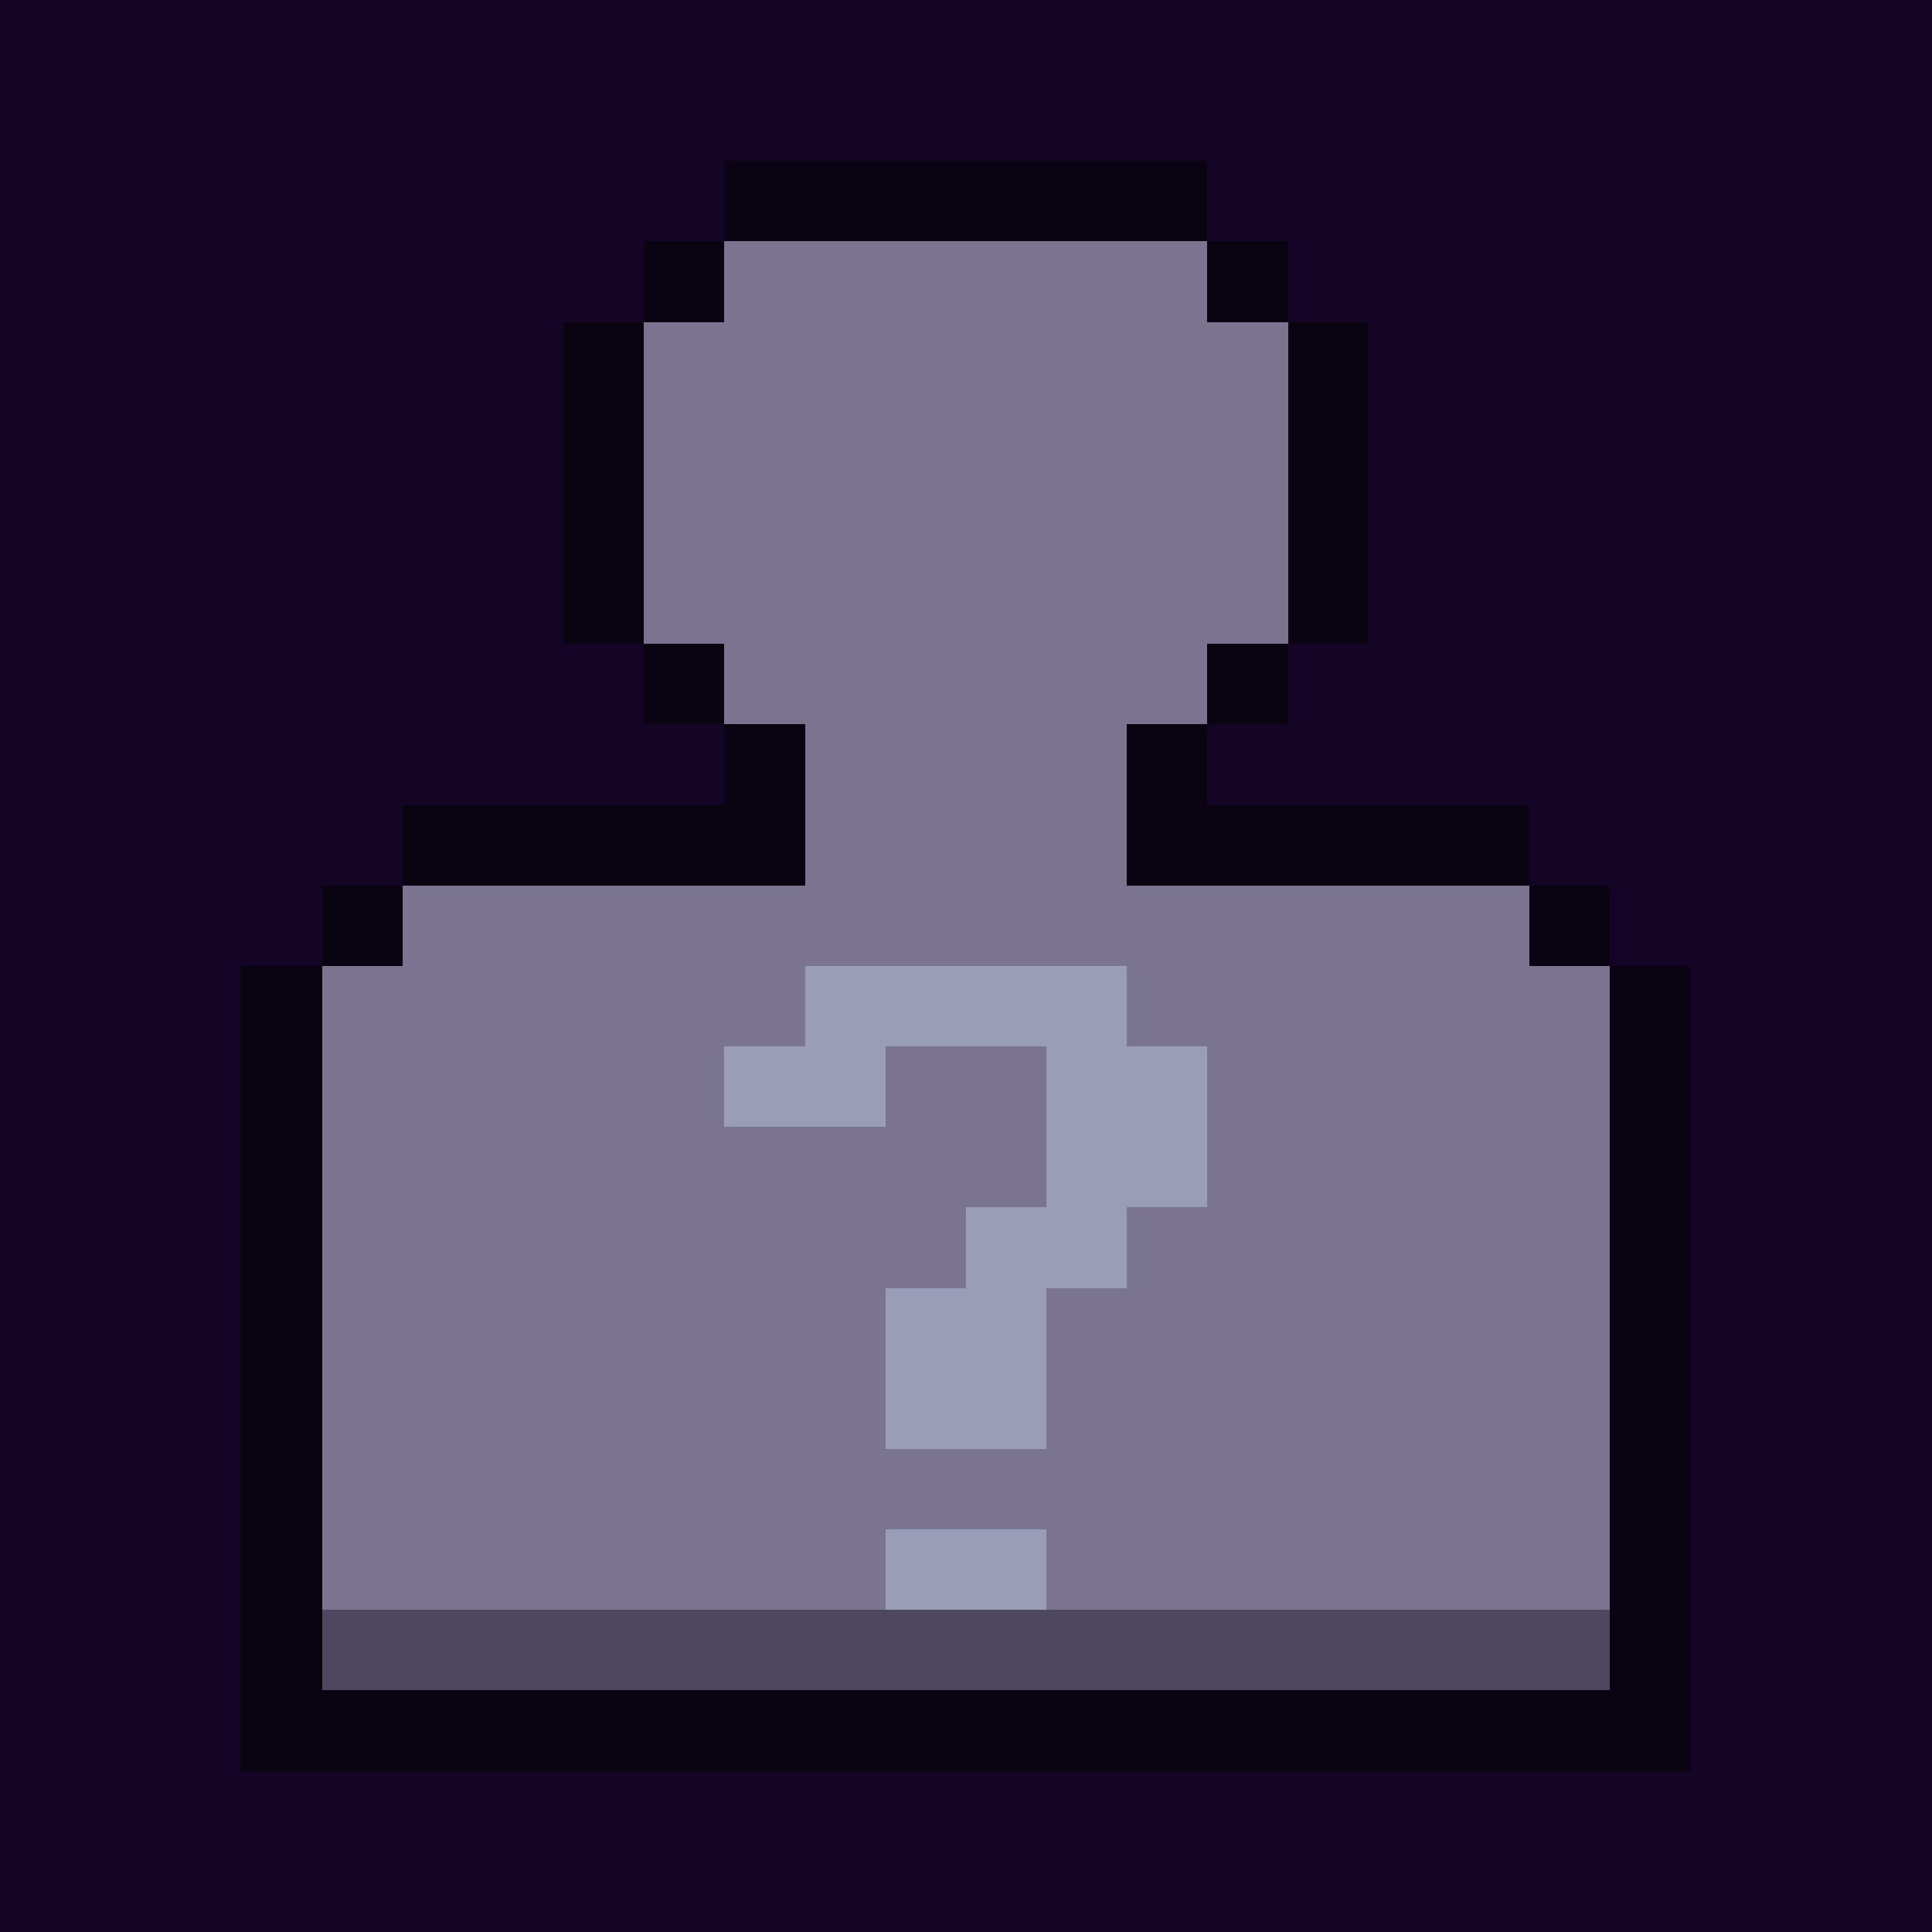
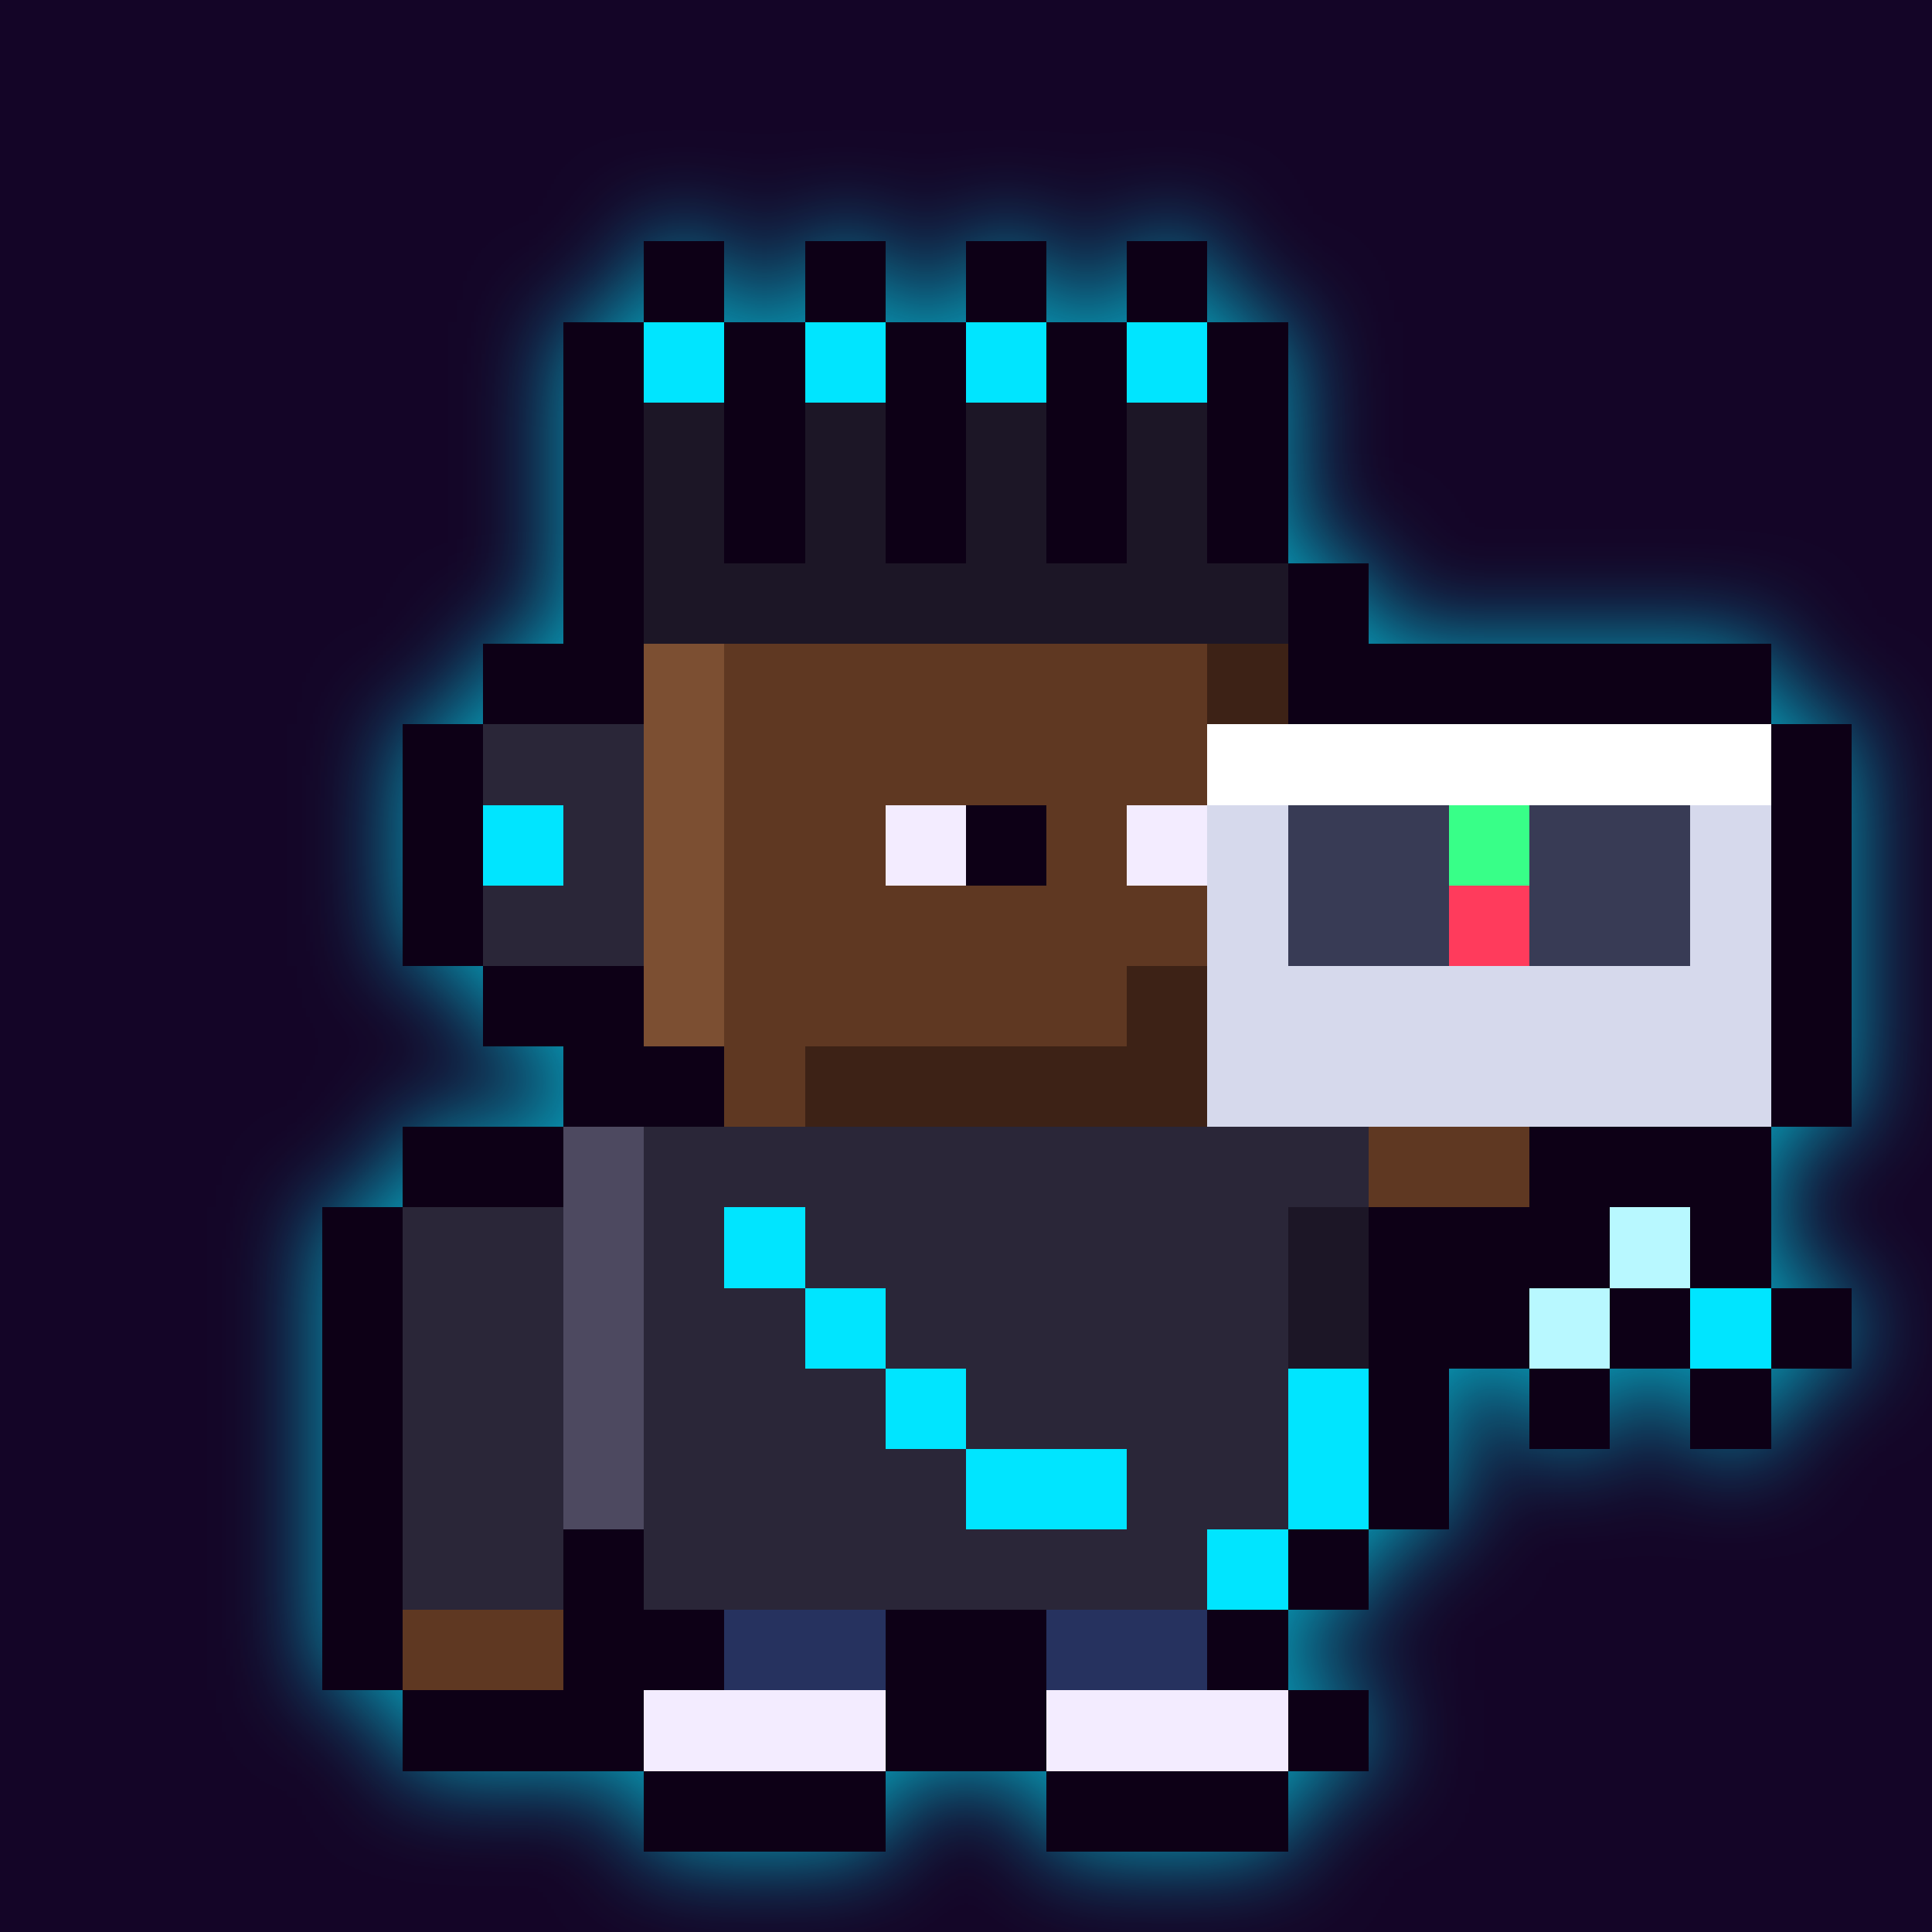
<svg xmlns="http://www.w3.org/2000/svg" width="96" height="96" viewBox="0 0 24 24" shape-rendering="crispEdges">
+   <filter id="glow-static" x="-20%" y="-20%" width="140%" height="140%">
+     <feDropShadow dx="0" dy="0" stdDeviation="0.6" flood-color="#00e5ff" flood-opacity="0.75" />
+   </filter>
  <rect width="24" height="24" fill="#140527" />
-   <path fill="#0a0412" d="M9 2h6v1h-6zM8 3h1v1h-1zM15 3h1v1h-1zM7 4h1v1h-1zM16 4h1v1h-1zM7 5h1v1h-1zM16 5h1v1h-1zM7 6h1v1h-1zM16 6h1v1h-1zM7 7h1v1h-1zM16 7h1v1h-1zM8 8h1v1h-1zM15 8h1v1h-1zM9 9h1v1h-1zM14 9h1v1h-1zM5 10h5v1h-5zM14 10h5v1h-5zM4 11h1v1h-1zM19 11h1v1h-1zM3 12h1v1h-1zM20 12h1v1h-1zM3 13h1v1h-1zM20 13h1v1h-1zM3 14h1v1h-1zM20 14h1v1h-1zM3 15h1v1h-1zM20 15h1v1h-1zM3 16h1v1h-1zM20 16h1v1h-1zM3 17h1v1h-1zM20 17h1v1h-1zM3 18h1v1h-1zM20 18h1v1h-1zM3 19h1v1h-1zM20 19h1v1h-1zM3 20h1v1h-1zM20 20h1v1h-1zM3 21h18v1h-18z" />
-   <path fill="#7a7490" d="M9 3h6v1h-6zM8 4h8v1h-8zM8 5h8v1h-8zM8 6h8v1h-8zM8 7h8v1h-8zM9 8h6v1h-6zM10 9h4v1h-4zM10 10h4v1h-4zM5 11h14v1h-14zM4 12h6v1h-6zM14 12h6v1h-6zM4 13h5v1h-5zM11 13h2v1h-2zM15 13h5v1h-5zM4 14h9v1h-9zM15 14h5v1h-5zM4 15h8v1h-8zM14 15h6v1h-6zM4 16h7v1h-7zM13 16h7v1h-7zM4 17h7v1h-7zM13 17h7v1h-7zM4 18h16v1h-16zM4 19h7v1h-7zM13 19h7v1h-7z" />
-   <path fill="#9a9db8" d="M10 12h4v1h-4zM9 13h2v1h-2zM13 13h2v1h-2zM13 14h2v1h-2zM12 15h2v1h-2zM11 16h2v1h-2zM11 17h2v1h-2zM11 19h2v1h-2z" />
-   <path fill="#4d4860" d="M4 20h16v1h-16z" />
+   <g filter="url(#glow-static)">
+     <path fill="#0a0412" d="M8 3h1v1h-1zM10 3h1v1h-1zM12 3h1v1h-1zM14 3h1v1h-1zM7 4h1v1h-1zM9 4h1v1h-1zM11 4h1v1h-1zM13 4h1v1h-1zM15 4h1v1h-1zM7 5h1v1h-1zM9 5h1v1h-1zM11 5h1v1h-1zM13 5h1v1h-1zM15 5h1v1h-1zM7 6h1v1h-1zM9 6h1v1h-1zM11 6h1v1h-1zM13 6h1v1h-1zM15 6h1v1h-1zM7 7h1v1h-1zM16 7h1v1h-1zM6 8h2v1h-2zM16 8h6v1h-6zM5 9h1v1h-1zM22 9h1v1h-1zM5 10h1v1h-1zM12 10h1v1h-1zM22 10h1v1h-1zM5 11h1v1h-1zM22 11h1v1h-1zM6 12h2v1h-2zM22 12h1v1h-1zM7 13h2v1h-2zM22 13h1v1h-1zM5 14h2v1h-2zM19 14h3v1h-3zM4 15h1v1h-1zM17 15h3v1h-3zM21 15h1v1h-1zM4 16h1v1h-1zM17 16h2v1h-2zM20 16h1v1h-1zM22 16h1v1h-1zM4 17h1v1h-1zM17 17h1v1h-1zM19 17h1v1h-1zM21 17h1v1h-1zM4 18h1v1h-1zM17 18h1v1h-1zM4 19h1v1h-1zM7 19h1v1h-1zM16 19h1v1h-1zM4 20h1v1h-1zM7 20h2v1h-2zM11 20h2v1h-2zM15 20h1v1h-1zM5 21h3v1h-3zM11 21h2v1h-2zM16 21h1v1h-1zM8 22h3v1h-3zM13 22h3v1h-3z" />
+     <path fill="#00e5ff" d="M8 4h1v1h-1zM10 4h1v1h-1zM12 4h1v1h-1zM14 4h1v1h-1zM6 10h1v1h-1zM9 15h1v1h-1zM10 16h1v1h-1zM21 16h1v1h-1zM11 17h1v1h-1zM16 17h1v1h-1zM12 18h2v1h-2zM16 18h1v1h-1zM15 19h1v1h-1z" />
+     <path fill="#1d1426" d="M8 5h1v1h-1zM10 5h1v1h-1zM12 5h1v1h-1zM14 5h1v1h-1zM8 6h1v1h-1zM10 6h1v1h-1zM12 6h1v1h-1zM14 6h1v1h-1zM8 7h8v1h-8zM16 15h1v1h-1zM16 16h1v1h-1z" />
+     <path fill="#7c4f33" d="M8 8h1v1h-1zM8 9h1v1h-1zM8 10h1v1h-1zM8 11h1v1h-1zM8 12h1v1h-1z" />
+     <path fill="#5e3824" d="M9 8h6v1h-6zM9 9h6v1h-6zM9 10h2v1h-2zM13 10h1v1h-1zM9 11h6v1h-6zM9 12h5v1h-5zM9 13h1v1h-1zM17 14h2v1h-2zM5 20h2v1h-2z" />
+     <path fill="#3e2216" d="M15 8h1v1h-1zM14 12h1v1h-1zM10 13h5v1h-5z" />
+     <path fill="#2c2838" d="M6 9h2v1h-2zM7 10h1v1h-1zM6 11h2v1h-2zM8 14h9v1h-9zM5 15h2v1h-2zM8 15h1v1h-1zM10 15h6v1h-6zM5 16h2v1h-2zM8 16h2v1h-2zM11 16h5v1h-5zM5 17h2v1h-2zM8 17h3v1h-3zM12 17h4v1h-4zM5 18h2v1h-2zM8 18h4v1h-4zM14 18h2v1h-2zM5 19h2v1h-2zM8 19h7v1h-7z" />
+     <path fill="#ffffff" d="M15 9h7v1h-7z" />
+     <path fill="#f3ecff" d="M11 10h1v1h-1zM14 10h1v1h-1zM8 21h3v1h-3zM13 21h3v1h-3z" />
+     <path fill="#d6d9ec" d="M15 10h1v1h-1zM21 10h1v1h-1zM15 11h1v1h-1zM21 11h1v1h-1zM15 12h7v1h-7zM15 13h7v1h-7z" />
+     <path fill="#383a54" d="M16 10h2v1h-2zM19 10h2v1h-2zM16 11h2v1h-2zM19 11h2v1h-2z" />
+     <path fill="#39ff88" d="M18 10h1v1h-1z" />
+     <path fill="#ff3b5c" d="M18 11h1v1h-1z" />
+     <path fill="#4d4860" d="M7 14h1v1h-1zM7 15h1v1h-1zM7 16h1v1h-1zM7 17h1v1h-1zM7 18h1v1h-1z" />
+     <path fill="#b8f8ff" d="M20 15h1v1h-1zM19 16h1v1h-1z" />
+     <path fill="#26305e" d="M9 20h2v1h-2zM13 20h2v1h-2z" />
+   </g>
</svg>
